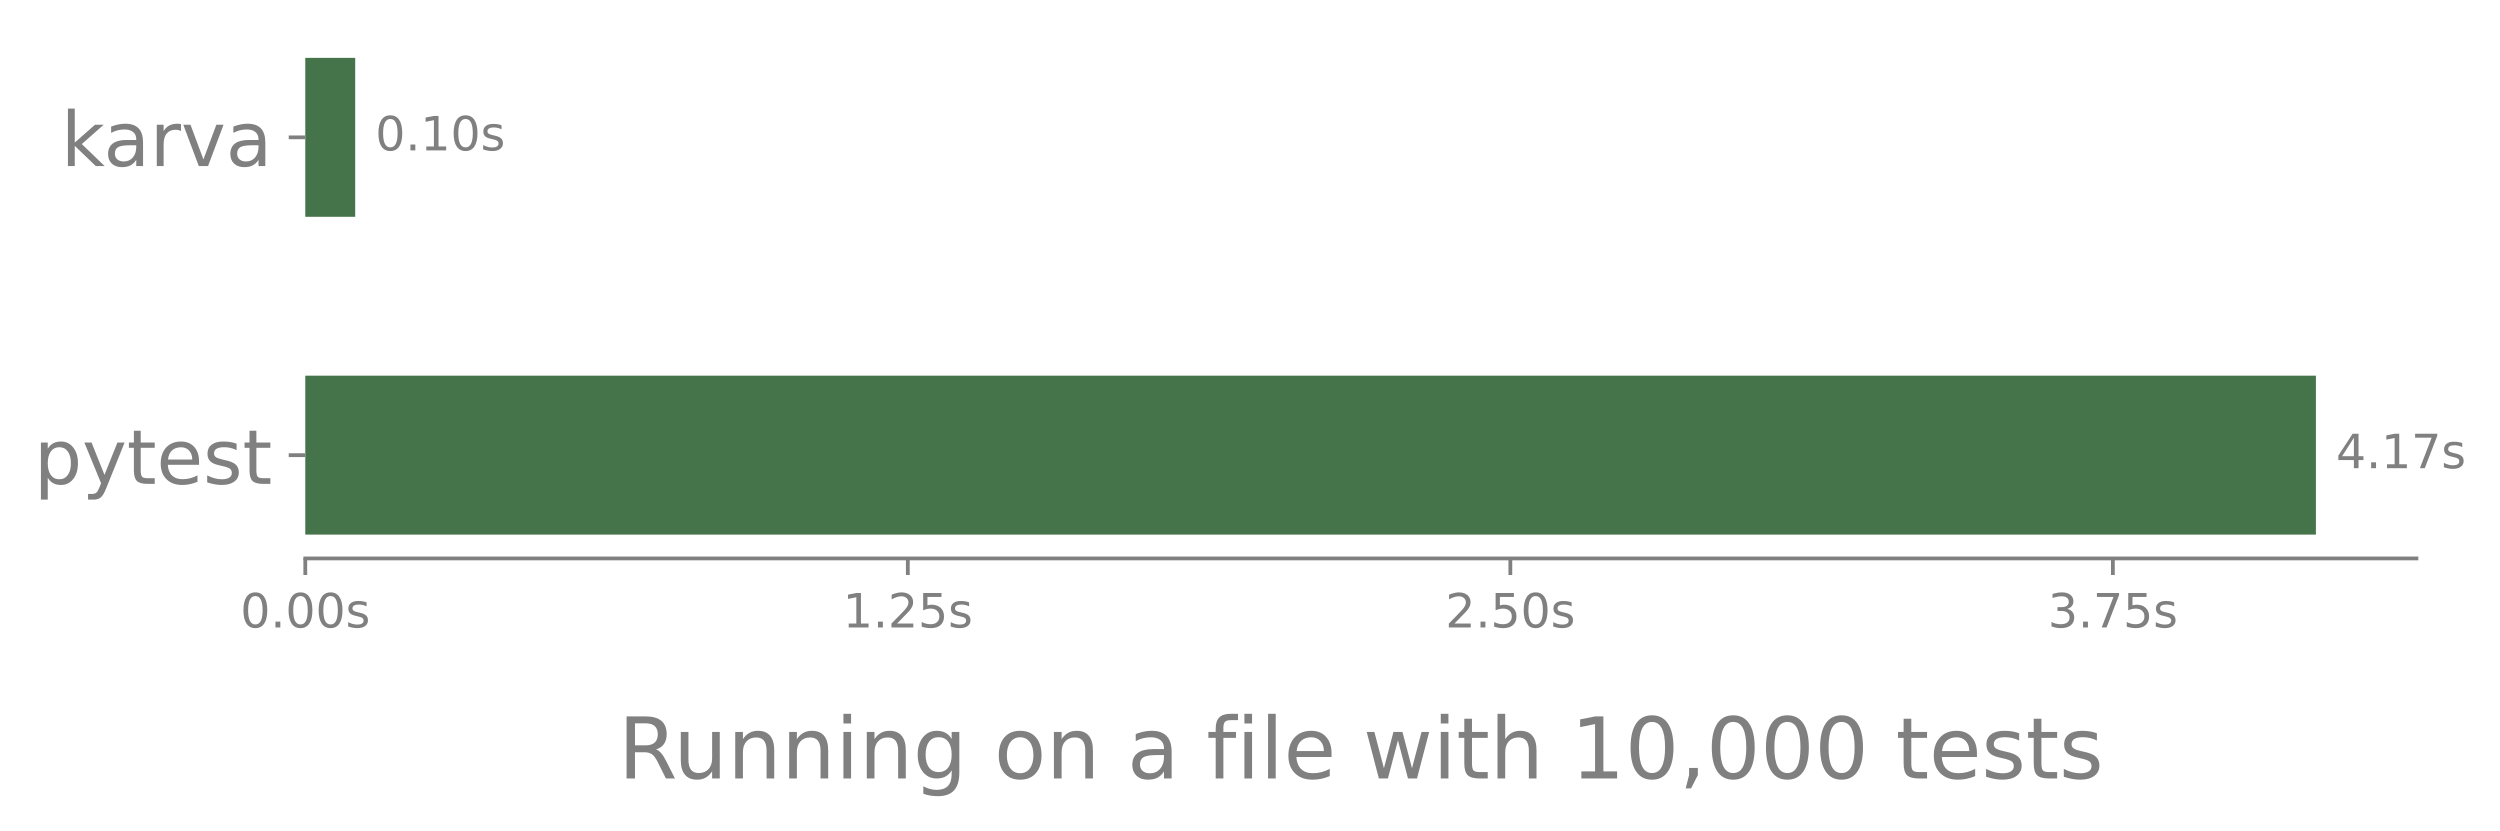
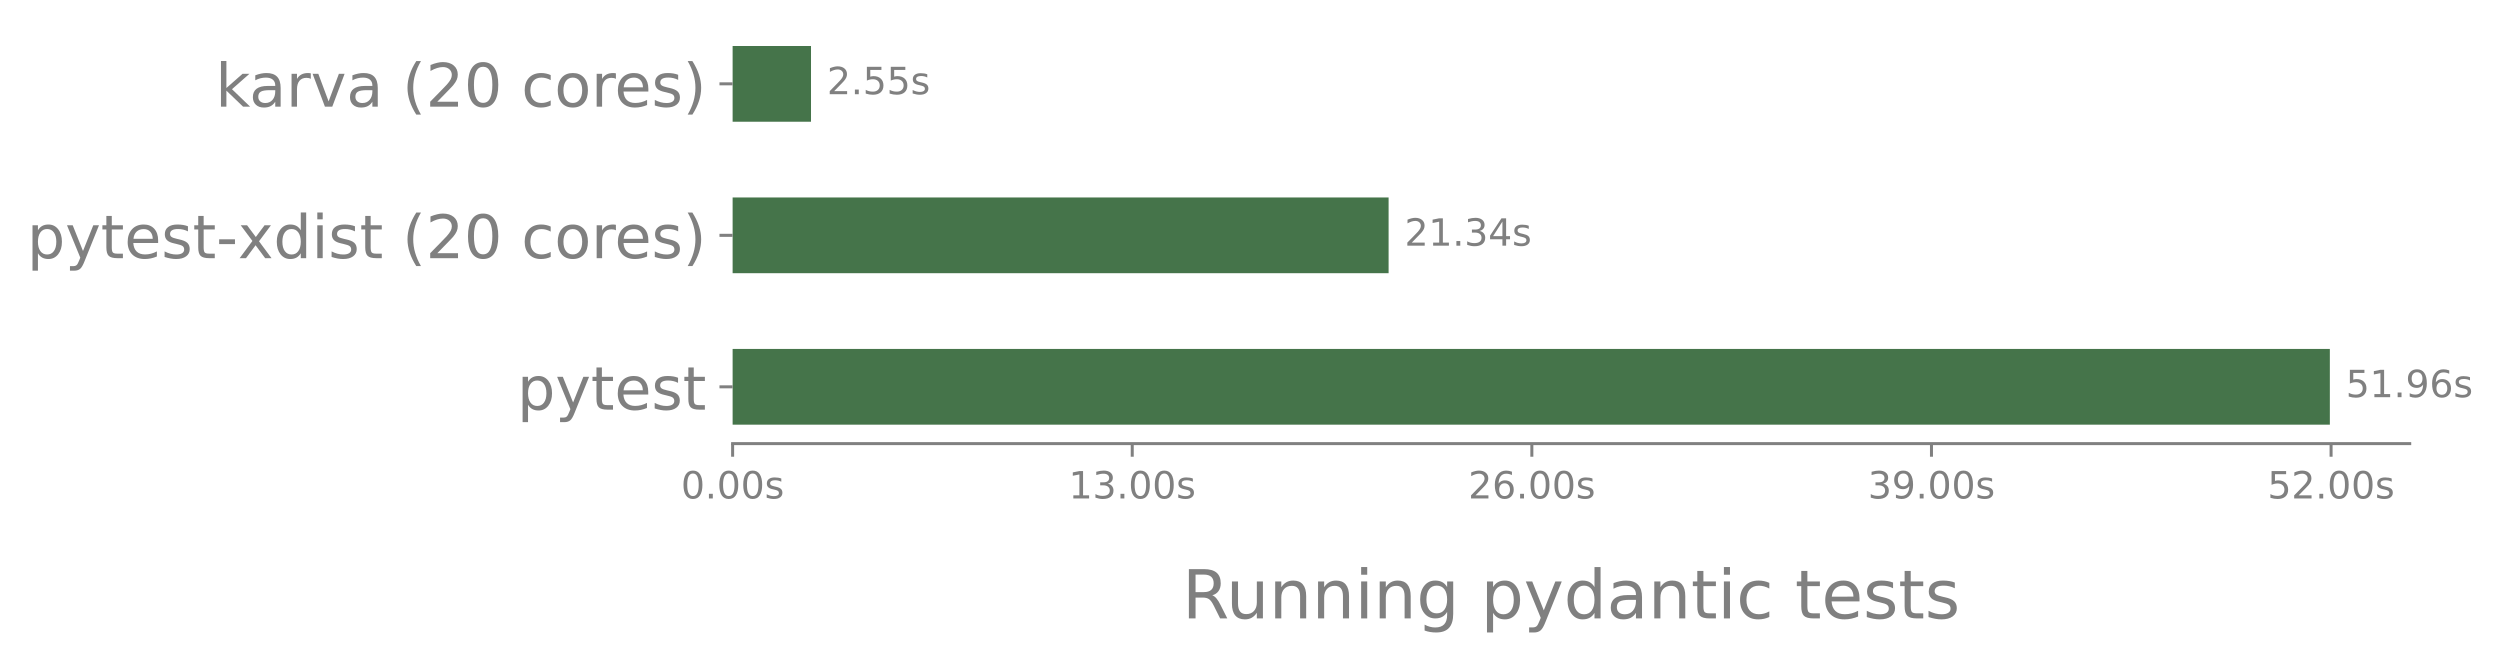
- <svg xmlns="http://www.w3.org/2000/svg" xmlns:xlink="http://www.w3.org/1999/xlink" width="528.622pt" height="175.551pt" viewBox="0 0 528.622 175.551" version="1.1">
+ <svg xmlns="http://www.w3.org/2000/svg" xmlns:xlink="http://www.w3.org/1999/xlink" width="665.437pt" height="175.551pt" viewBox="0 0 665.437 175.551" version="1.1">
  <defs>
    <style type="text/css">*{stroke-linejoin: round; stroke-linecap: butt}</style>
  </defs>
  <g id="figure_1">
    <g id="patch_1">
-       <path d="M 0 175.551  L 528.622 175.551  L 528.622 0  L 0 0  L 0 175.551  z " style="fill: none" />
+       <path d="M 0 175.551  L 665.437 175.551  L 665.437 0  L 0 0  L 0 175.551  z " style="fill: none" />
    </g>
    <g id="axes_1">
      <g id="patch_2">
-         <path d="M 64.552 118.08  L 510.952 118.08  L 510.952 7.2  L 64.552 7.2  L 64.552 118.08  z " style="fill: none" />
+         <path d="M 195.005 118.08  L 641.405 118.08  L 641.405 7.2  L 195.005 7.2  L 195.005 118.08  z " style="fill: none" />
      </g>
      <g id="patch_3">
-         <path d="M 64.552 113.04  L 489.695 113.04  L 489.695 79.44  L 64.552 79.44  z " clip-path="url(#pdd108790e9)" style="fill: #45744a" />
+         <path d="M 195.005 113.04  L 620.148 113.04  L 620.148 92.88  L 195.005 92.88  z " clip-path="url(#pfb73ade6a6)" style="fill: #45744a" />
      </g>
      <g id="patch_4">
-         <path d="M 64.552 45.84  L 75.106 45.84  L 75.106 12.24  L 64.552 12.24  z " clip-path="url(#pdd108790e9)" style="fill: #45744a" />
+         <path d="M 195.005 72.72  L 369.611 72.72  L 369.611 52.56  L 195.005 52.56  z " clip-path="url(#pfb73ade6a6)" style="fill: #45744a" />
+       </g>
+       <g id="patch_5">
+         <path d="M 195.005 32.4  L 215.869 32.4  L 215.869 12.24  L 195.005 12.24  z " clip-path="url(#pfb73ade6a6)" style="fill: #45744a" />
      </g>
      <g id="matplotlib.axis_1">
        <g id="xtick_1">
          <g id="line2d_1">
            <defs>
-               <path id="m097993fe47" d="M 0 0  L 0 3.5  " style="stroke: #808080; stroke-width: 0.8" />
+               <path id="md4c3dacaef" d="M 0 0  L 0 3.5  " style="stroke: #808080; stroke-width: 0.8" />
            </defs>
            <g>
-               <use xlink:href="#m097993fe47" x="64.552" y="118.08" style="fill: #808080; stroke: #808080; stroke-width: 0.8" />
+               <use xlink:href="#md4c3dacaef" x="195.005" y="118.08" style="fill: #808080; stroke: #808080; stroke-width: 0.8" />
            </g>
          </g>
          <g id="text_1">
-             <g style="fill: #808080" transform="translate(50.815 132.6784) scale(0.1 -0.1)">
+             <g style="fill: #808080" transform="translate(181.2675 132.6784) scale(0.1 -0.1)">
              <defs>
                <path id="DejaVuSans-30" d="M 2034 4250  Q 1547 4250 1301 3770  Q 1056 3291 1056 2328  Q 1056 1369 1301 889  Q 1547 409 2034 409  Q 2525 409 2770 889  Q 3016 1369 3016 2328  Q 3016 3291 2770 3770  Q 2525 4250 2034 4250  z M 2034 4750  Q 2819 4750 3233 4129  Q 3647 3509 3647 2328  Q 3647 1150 3233 529  Q 2819 -91 2034 -91  Q 1250 -91 836 529  Q 422 1150 422 2328  Q 422 3509 836 4129  Q 1250 4750 2034 4750  z " transform="scale(0.015625)" />
                <path id="DejaVuSans-2e" d="M 684 794  L 1344 794  L 1344 0  L 684 0  L 684 794  z " transform="scale(0.015625)" />
                <path id="DejaVuSans-73" d="M 2834 3397  L 2834 2853  Q 2591 2978 2328 3040  Q 2066 3103 1784 3103  Q 1356 3103 1142 2972  Q 928 2841 928 2578  Q 928 2378 1081 2264  Q 1234 2150 1697 2047  L 1894 2003  Q 2506 1872 2764 1633  Q 3022 1394 3022 966  Q 3022 478 2636 193  Q 2250 -91 1575 -91  Q 1294 -91 989 -36  Q 684 19 347 128  L 347 722  Q 666 556 975 473  Q 1284 391 1588 391  Q 1994 391 2212 530  Q 2431 669 2431 922  Q 2431 1156 2273 1281  Q 2116 1406 1581 1522  L 1381 1569  Q 847 1681 609 1914  Q 372 2147 372 2553  Q 372 3047 722 3315  Q 1072 3584 1716 3584  Q 2034 3584 2315 3537  Q 2597 3491 2834 3397  z " transform="scale(0.015625)" />
              </defs>
              <use xlink:href="#DejaVuSans-30" />
              <use xlink:href="#DejaVuSans-2e" transform="translate(63.62305 0)" />
              <use xlink:href="#DejaVuSans-30" transform="translate(95.41016 0)" />
              <use xlink:href="#DejaVuSans-30" transform="translate(159.0332 0)" />
              <use xlink:href="#DejaVuSans-73" transform="translate(222.6562 0)" />
            </g>
          </g>
        </g>
        <g id="xtick_2">
          <g id="line2d_2">
            <g>
-               <use xlink:href="#m097993fe47" x="191.957" y="118.08" style="fill: #808080; stroke: #808080; stroke-width: 0.8" />
+               <use xlink:href="#md4c3dacaef" x="301.373" y="118.08" style="fill: #808080; stroke: #808080; stroke-width: 0.8" />
            </g>
          </g>
          <g id="text_2">
-             <g style="fill: #808080" transform="translate(178.2193 132.6784) scale(0.1 -0.1)">
+             <g style="fill: #808080" transform="translate(284.4538 132.6784) scale(0.1 -0.1)">
              <defs>
                <path id="DejaVuSans-31" d="M 794 531  L 1825 531  L 1825 4091  L 703 3866  L 703 4441  L 1819 4666  L 2450 4666  L 2450 531  L 3481 531  L 3481 0  L 794 0  L 794 531  z " transform="scale(0.015625)" />
-                 <path id="DejaVuSans-32" d="M 1228 531  L 3431 531  L 3431 0  L 469 0  L 469 531  Q 828 903 1448 1529  Q 2069 2156 2228 2338  Q 2531 2678 2651 2914  Q 2772 3150 2772 3378  Q 2772 3750 2511 3984  Q 2250 4219 1831 4219  Q 1534 4219 1204 4116  Q 875 4013 500 3803  L 500 4441  Q 881 4594 1212 4672  Q 1544 4750 1819 4750  Q 2544 4750 2975 4387  Q 3406 4025 3406 3419  Q 3406 3131 3298 2873  Q 3191 2616 2906 2266  Q 2828 2175 2409 1742  Q 1991 1309 1228 531  z " transform="scale(0.015625)" />
-                 <path id="DejaVuSans-35" d="M 691 4666  L 3169 4666  L 3169 4134  L 1269 4134  L 1269 2991  Q 1406 3038 1543 3061  Q 1681 3084 1819 3084  Q 2600 3084 3056 2656  Q 3513 2228 3513 1497  Q 3513 744 3044 326  Q 2575 -91 1722 -91  Q 1428 -91 1123 -41  Q 819 9 494 109  L 494 744  Q 775 591 1075 516  Q 1375 441 1709 441  Q 2250 441 2565 725  Q 2881 1009 2881 1497  Q 2881 1984 2565 2268  Q 2250 2553 1709 2553  Q 1456 2553 1204 2497  Q 953 2441 691 2322  L 691 4666  z " transform="scale(0.015625)" />
+                 <path id="DejaVuSans-33" d="M 2597 2516  Q 3050 2419 3304 2112  Q 3559 1806 3559 1356  Q 3559 666 3084 287  Q 2609 -91 1734 -91  Q 1441 -91 1130 -33  Q 819 25 488 141  L 488 750  Q 750 597 1062 519  Q 1375 441 1716 441  Q 2309 441 2620 675  Q 2931 909 2931 1356  Q 2931 1769 2642 2001  Q 2353 2234 1838 2234  L 1294 2234  L 1294 2753  L 1863 2753  Q 2328 2753 2575 2939  Q 2822 3125 2822 3475  Q 2822 3834 2567 4026  Q 2313 4219 1838 4219  Q 1578 4219 1281 4162  Q 984 4106 628 3988  L 628 4550  Q 988 4650 1302 4700  Q 1616 4750 1894 4750  Q 2613 4750 3031 4423  Q 3450 4097 3450 3541  Q 3450 3153 3228 2886  Q 3006 2619 2597 2516  z " transform="scale(0.015625)" />
              </defs>
              <use xlink:href="#DejaVuSans-31" />
-               <use xlink:href="#DejaVuSans-2e" transform="translate(63.62305 0)" />
-               <use xlink:href="#DejaVuSans-32" transform="translate(95.41016 0)" />
-               <use xlink:href="#DejaVuSans-35" transform="translate(159.0332 0)" />
-               <use xlink:href="#DejaVuSans-73" transform="translate(222.6562 0)" />
+               <use xlink:href="#DejaVuSans-33" transform="translate(63.62305 0)" />
+               <use xlink:href="#DejaVuSans-2e" transform="translate(127.2461 0)" />
+               <use xlink:href="#DejaVuSans-30" transform="translate(159.0332 0)" />
+               <use xlink:href="#DejaVuSans-30" transform="translate(222.6562 0)" />
+               <use xlink:href="#DejaVuSans-73" transform="translate(286.2793 0)" />
            </g>
          </g>
        </g>
        <g id="xtick_3">
          <g id="line2d_3">
            <g>
-               <use xlink:href="#m097993fe47" x="319.361" y="118.08" style="fill: #808080; stroke: #808080; stroke-width: 0.8" />
+               <use xlink:href="#md4c3dacaef" x="407.74" y="118.08" style="fill: #808080; stroke: #808080; stroke-width: 0.8" />
            </g>
          </g>
          <g id="text_3">
-             <g style="fill: #808080" transform="translate(305.6236 132.6784) scale(0.1 -0.1)">
+             <g style="fill: #808080" transform="translate(390.8213 132.6784) scale(0.1 -0.1)">
+               <defs>
+                 <path id="DejaVuSans-32" d="M 1228 531  L 3431 531  L 3431 0  L 469 0  L 469 531  Q 828 903 1448 1529  Q 2069 2156 2228 2338  Q 2531 2678 2651 2914  Q 2772 3150 2772 3378  Q 2772 3750 2511 3984  Q 2250 4219 1831 4219  Q 1534 4219 1204 4116  Q 875 4013 500 3803  L 500 4441  Q 881 4594 1212 4672  Q 1544 4750 1819 4750  Q 2544 4750 2975 4387  Q 3406 4025 3406 3419  Q 3406 3131 3298 2873  Q 3191 2616 2906 2266  Q 2828 2175 2409 1742  Q 1991 1309 1228 531  z " transform="scale(0.015625)" />
+                 <path id="DejaVuSans-36" d="M 2113 2584  Q 1688 2584 1439 2293  Q 1191 2003 1191 1497  Q 1191 994 1439 701  Q 1688 409 2113 409  Q 2538 409 2786 701  Q 3034 994 3034 1497  Q 3034 2003 2786 2293  Q 2538 2584 2113 2584  z M 3366 4563  L 3366 3988  Q 3128 4100 2886 4159  Q 2644 4219 2406 4219  Q 1781 4219 1451 3797  Q 1122 3375 1075 2522  Q 1259 2794 1537 2939  Q 1816 3084 2150 3084  Q 2853 3084 3261 2657  Q 3669 2231 3669 1497  Q 3669 778 3244 343  Q 2819 -91 2113 -91  Q 1303 -91 875 529  Q 447 1150 447 2328  Q 447 3434 972 4092  Q 1497 4750 2381 4750  Q 2619 4750 2861 4703  Q 3103 4656 3366 4563  z " transform="scale(0.015625)" />
+               </defs>
              <use xlink:href="#DejaVuSans-32" />
-               <use xlink:href="#DejaVuSans-2e" transform="translate(63.62305 0)" />
-               <use xlink:href="#DejaVuSans-35" transform="translate(95.41016 0)" />
-               <use xlink:href="#DejaVuSans-30" transform="translate(159.0332 0)" />
-               <use xlink:href="#DejaVuSans-73" transform="translate(222.6562 0)" />
+               <use xlink:href="#DejaVuSans-36" transform="translate(63.62305 0)" />
+               <use xlink:href="#DejaVuSans-2e" transform="translate(127.2461 0)" />
+               <use xlink:href="#DejaVuSans-30" transform="translate(159.0332 0)" />
+               <use xlink:href="#DejaVuSans-30" transform="translate(222.6562 0)" />
+               <use xlink:href="#DejaVuSans-73" transform="translate(286.2793 0)" />
            </g>
          </g>
        </g>
        <g id="xtick_4">
          <g id="line2d_4">
            <g>
-               <use xlink:href="#m097993fe47" x="446.765" y="118.08" style="fill: #808080; stroke: #808080; stroke-width: 0.8" />
+               <use xlink:href="#md4c3dacaef" x="514.108" y="118.08" style="fill: #808080; stroke: #808080; stroke-width: 0.8" />
            </g>
          </g>
          <g id="text_4">
-             <g style="fill: #808080" transform="translate(433.028 132.6784) scale(0.1 -0.1)">
-               <defs>
-                 <path id="DejaVuSans-33" d="M 2597 2516  Q 3050 2419 3304 2112  Q 3559 1806 3559 1356  Q 3559 666 3084 287  Q 2609 -91 1734 -91  Q 1441 -91 1130 -33  Q 819 25 488 141  L 488 750  Q 750 597 1062 519  Q 1375 441 1716 441  Q 2309 441 2620 675  Q 2931 909 2931 1356  Q 2931 1769 2642 2001  Q 2353 2234 1838 2234  L 1294 2234  L 1294 2753  L 1863 2753  Q 2328 2753 2575 2939  Q 2822 3125 2822 3475  Q 2822 3834 2567 4026  Q 2313 4219 1838 4219  Q 1578 4219 1281 4162  Q 984 4106 628 3988  L 628 4550  Q 988 4650 1302 4700  Q 1616 4750 1894 4750  Q 2613 4750 3031 4423  Q 3450 4097 3450 3541  Q 3450 3153 3228 2886  Q 3006 2619 2597 2516  z " transform="scale(0.015625)" />
-                 <path id="DejaVuSans-37" d="M 525 4666  L 3525 4666  L 3525 4397  L 1831 0  L 1172 0  L 2766 4134  L 525 4134  L 525 4666  z " transform="scale(0.015625)" />
+             <g style="fill: #808080" transform="translate(497.1889 132.6784) scale(0.1 -0.1)">
+               <defs>
+                 <path id="DejaVuSans-39" d="M 703 97  L 703 672  Q 941 559 1184 500  Q 1428 441 1663 441  Q 2288 441 2617 861  Q 2947 1281 2994 2138  Q 2813 1869 2534 1725  Q 2256 1581 1919 1581  Q 1219 1581 811 2004  Q 403 2428 403 3163  Q 403 3881 828 4315  Q 1253 4750 1959 4750  Q 2769 4750 3195 4129  Q 3622 3509 3622 2328  Q 3622 1225 3098 567  Q 2575 -91 1691 -91  Q 1453 -91 1209 -44  Q 966 3 703 97  z M 1959 2075  Q 2384 2075 2632 2365  Q 2881 2656 2881 3163  Q 2881 3666 2632 3958  Q 2384 4250 1959 4250  Q 1534 4250 1286 3958  Q 1038 3666 1038 3163  Q 1038 2656 1286 2365  Q 1534 2075 1959 2075  z " transform="scale(0.015625)" />
              </defs>
              <use xlink:href="#DejaVuSans-33" />
-               <use xlink:href="#DejaVuSans-2e" transform="translate(63.62305 0)" />
-               <use xlink:href="#DejaVuSans-37" transform="translate(95.41016 0)" />
-               <use xlink:href="#DejaVuSans-35" transform="translate(159.0332 0)" />
-               <use xlink:href="#DejaVuSans-73" transform="translate(222.6562 0)" />
+               <use xlink:href="#DejaVuSans-39" transform="translate(63.62305 0)" />
+               <use xlink:href="#DejaVuSans-2e" transform="translate(127.2461 0)" />
+               <use xlink:href="#DejaVuSans-30" transform="translate(159.0332 0)" />
+               <use xlink:href="#DejaVuSans-30" transform="translate(222.6562 0)" />
+               <use xlink:href="#DejaVuSans-73" transform="translate(286.2793 0)" />
+             </g>
+           </g>
+         </g>
+         <g id="xtick_5">
+           <g id="line2d_5">
+             <g>
+               <use xlink:href="#md4c3dacaef" x="620.475" y="118.08" style="fill: #808080; stroke: #808080; stroke-width: 0.8" />
+             </g>
+           </g>
+           <g id="text_5">
+             <g style="fill: #808080" transform="translate(603.5564 132.6784) scale(0.1 -0.1)">
+               <defs>
+                 <path id="DejaVuSans-35" d="M 691 4666  L 3169 4666  L 3169 4134  L 1269 4134  L 1269 2991  Q 1406 3038 1543 3061  Q 1681 3084 1819 3084  Q 2600 3084 3056 2656  Q 3513 2228 3513 1497  Q 3513 744 3044 326  Q 2575 -91 1722 -91  Q 1428 -91 1123 -41  Q 819 9 494 109  L 494 744  Q 775 591 1075 516  Q 1375 441 1709 441  Q 2250 441 2565 725  Q 2881 1009 2881 1497  Q 2881 1984 2565 2268  Q 2250 2553 1709 2553  Q 1456 2553 1204 2497  Q 953 2441 691 2322  L 691 4666  z " transform="scale(0.015625)" />
+               </defs>
+               <use xlink:href="#DejaVuSans-35" />
+               <use xlink:href="#DejaVuSans-32" transform="translate(63.62305 0)" />
+               <use xlink:href="#DejaVuSans-2e" transform="translate(127.2461 0)" />
+               <use xlink:href="#DejaVuSans-30" transform="translate(159.0332 0)" />
+               <use xlink:href="#DejaVuSans-30" transform="translate(222.6562 0)" />
+               <use xlink:href="#DejaVuSans-73" transform="translate(286.2793 0)" />
            </g>
          </g>
        </g>
      </g>
      <g id="matplotlib.axis_2">
        <g id="ytick_1">
-           <g id="line2d_5">
+           <g id="line2d_6">
            <defs>
-               <path id="md468fc2a10" d="M 0 0  L -3.5 0  " style="stroke: #808080; stroke-width: 0.8" />
+               <path id="m5f9d4960f5" d="M 0 0  L -3.5 0  " style="stroke: #808080; stroke-width: 0.8" />
            </defs>
            <g>
-               <use xlink:href="#md468fc2a10" x="64.552" y="96.24" style="fill: #808080; stroke: #808080; stroke-width: 0.8" />
-             </g>
-           </g>
-           <g id="text_5">
-             <g style="fill: #808080" transform="translate(7.2 102.3187) scale(0.16 -0.16)">
+               <use xlink:href="#m5f9d4960f5" x="195.005" y="102.96" style="fill: #808080; stroke: #808080; stroke-width: 0.8" />
+             </g>
+           </g>
+           <g id="text_6">
+             <g style="fill: #808080" transform="translate(137.6525 109.0387) scale(0.16 -0.16)">
              <defs>
                <path id="DejaVuSans-70" d="M 1159 525  L 1159 -1331  L 581 -1331  L 581 3500  L 1159 3500  L 1159 2969  Q 1341 3281 1617 3432  Q 1894 3584 2278 3584  Q 2916 3584 3314 3078  Q 3713 2572 3713 1747  Q 3713 922 3314 415  Q 2916 -91 2278 -91  Q 1894 -91 1617 61  Q 1341 213 1159 525  z M 3116 1747  Q 3116 2381 2855 2742  Q 2594 3103 2138 3103  Q 1681 3103 1420 2742  Q 1159 2381 1159 1747  Q 1159 1113 1420 752  Q 1681 391 2138 391  Q 2594 391 2855 752  Q 3116 1113 3116 1747  z " transform="scale(0.015625)" />
                <path id="DejaVuSans-79" d="M 2059 -325  Q 1816 -950 1584 -1140  Q 1353 -1331 966 -1331  L 506 -1331  L 506 -850  L 844 -850  Q 1081 -850 1212 -737  Q 1344 -625 1503 -206  L 1606 56  L 191 3500  L 800 3500  L 1894 763  L 2988 3500  L 3597 3500  L 2059 -325  z " transform="scale(0.015625)" />
                <path id="DejaVuSans-74" d="M 1172 4494  L 1172 3500  L 2356 3500  L 2356 3053  L 1172 3053  L 1172 1153  Q 1172 725 1289 603  Q 1406 481 1766 481  L 2356 481  L 2356 0  L 1766 0  Q 1100 0 847 248  Q 594 497 594 1153  L 594 3053  L 172 3053  L 172 3500  L 594 3500  L 594 4494  L 1172 4494  z " transform="scale(0.015625)" />
                <path id="DejaVuSans-65" d="M 3597 1894  L 3597 1613  L 953 1613  Q 991 1019 1311 708  Q 1631 397 2203 397  Q 2534 397 2845 478  Q 3156 559 3463 722  L 3463 178  Q 3153 47 2828 -22  Q 2503 -91 2169 -91  Q 1331 -91 842 396  Q 353 884 353 1716  Q 353 2575 817 3079  Q 1281 3584 2069 3584  Q 2775 3584 3186 3129  Q 3597 2675 3597 1894  z M 3022 2063  Q 3016 2534 2758 2815  Q 2500 3097 2075 3097  Q 1594 3097 1305 2825  Q 1016 2553 972 2059  L 3022 2063  z " transform="scale(0.015625)" />
              </defs>
              <use xlink:href="#DejaVuSans-70" />
              <use xlink:href="#DejaVuSans-79" transform="translate(63.47656 0)" />
              <use xlink:href="#DejaVuSans-74" transform="translate(122.6562 0)" />
              <use xlink:href="#DejaVuSans-65" transform="translate(161.8652 0)" />
              <use xlink:href="#DejaVuSans-73" transform="translate(223.3887 0)" />
              <use xlink:href="#DejaVuSans-74" transform="translate(275.4883 0)" />
            </g>
          </g>
        </g>
        <g id="ytick_2">
-           <g id="line2d_6">
-             <g>
-               <use xlink:href="#md468fc2a10" x="64.552" y="29.04" style="fill: #808080; stroke: #808080; stroke-width: 0.8" />
-             </g>
-           </g>
-           <g id="text_6">
-             <g style="fill: #808080" transform="translate(12.91 35.11875) scale(0.16 -0.16)">
+           <g id="line2d_7">
+             <g>
+               <use xlink:href="#m5f9d4960f5" x="195.005" y="62.64" style="fill: #808080; stroke: #808080; stroke-width: 0.8" />
+             </g>
+           </g>
+           <g id="text_7">
+             <g style="fill: #808080" transform="translate(7.2 68.71875) scale(0.16 -0.16)">
+               <defs>
+                 <path id="DejaVuSans-2d" d="M 313 2009  L 1997 2009  L 1997 1497  L 313 1497  L 313 2009  z " transform="scale(0.015625)" />
+                 <path id="DejaVuSans-78" d="M 3513 3500  L 2247 1797  L 3578 0  L 2900 0  L 1881 1375  L 863 0  L 184 0  L 1544 1831  L 300 3500  L 978 3500  L 1906 2253  L 2834 3500  L 3513 3500  z " transform="scale(0.015625)" />
+                 <path id="DejaVuSans-64" d="M 2906 2969  L 2906 4863  L 3481 4863  L 3481 0  L 2906 0  L 2906 525  Q 2725 213 2448 61  Q 2172 -91 1784 -91  Q 1150 -91 751 415  Q 353 922 353 1747  Q 353 2572 751 3078  Q 1150 3584 1784 3584  Q 2172 3584 2448 3432  Q 2725 3281 2906 2969  z M 947 1747  Q 947 1113 1208 752  Q 1469 391 1925 391  Q 2381 391 2643 752  Q 2906 1113 2906 1747  Q 2906 2381 2643 2742  Q 2381 3103 1925 3103  Q 1469 3103 1208 2742  Q 947 2381 947 1747  z " transform="scale(0.015625)" />
+                 <path id="DejaVuSans-69" d="M 603 3500  L 1178 3500  L 1178 0  L 603 0  L 603 3500  z M 603 4863  L 1178 4863  L 1178 4134  L 603 4134  L 603 4863  z " transform="scale(0.015625)" />
+                 <path id="DejaVuSans-20" transform="scale(0.015625)" />
+                 <path id="DejaVuSans-28" d="M 1984 4856  Q 1566 4138 1362 3434  Q 1159 2731 1159 2009  Q 1159 1288 1364 580  Q 1569 -128 1984 -844  L 1484 -844  Q 1016 -109 783 600  Q 550 1309 550 2009  Q 550 2706 781 3412  Q 1013 4119 1484 4856  L 1984 4856  z " transform="scale(0.015625)" />
+                 <path id="DejaVuSans-63" d="M 3122 3366  L 3122 2828  Q 2878 2963 2633 3030  Q 2388 3097 2138 3097  Q 1578 3097 1268 2742  Q 959 2388 959 1747  Q 959 1106 1268 751  Q 1578 397 2138 397  Q 2388 397 2633 464  Q 2878 531 3122 666  L 3122 134  Q 2881 22 2623 -34  Q 2366 -91 2075 -91  Q 1284 -91 818 406  Q 353 903 353 1747  Q 353 2603 823 3093  Q 1294 3584 2113 3584  Q 2378 3584 2631 3529  Q 2884 3475 3122 3366  z " transform="scale(0.015625)" />
+                 <path id="DejaVuSans-6f" d="M 1959 3097  Q 1497 3097 1228 2736  Q 959 2375 959 1747  Q 959 1119 1226 758  Q 1494 397 1959 397  Q 2419 397 2687 759  Q 2956 1122 2956 1747  Q 2956 2369 2687 2733  Q 2419 3097 1959 3097  z M 1959 3584  Q 2709 3584 3137 3096  Q 3566 2609 3566 1747  Q 3566 888 3137 398  Q 2709 -91 1959 -91  Q 1206 -91 779 398  Q 353 888 353 1747  Q 353 2609 779 3096  Q 1206 3584 1959 3584  z " transform="scale(0.015625)" />
+                 <path id="DejaVuSans-72" d="M 2631 2963  Q 2534 3019 2420 3045  Q 2306 3072 2169 3072  Q 1681 3072 1420 2755  Q 1159 2438 1159 1844  L 1159 0  L 581 0  L 581 3500  L 1159 3500  L 1159 2956  Q 1341 3275 1631 3429  Q 1922 3584 2338 3584  Q 2397 3584 2469 3576  Q 2541 3569 2628 3553  L 2631 2963  z " transform="scale(0.015625)" />
+                 <path id="DejaVuSans-29" d="M 513 4856  L 1013 4856  Q 1481 4119 1714 3412  Q 1947 2706 1947 2009  Q 1947 1309 1714 600  Q 1481 -109 1013 -844  L 513 -844  Q 928 -128 1133 580  Q 1338 1288 1338 2009  Q 1338 2731 1133 3434  Q 928 4138 513 4856  z " transform="scale(0.015625)" />
+               </defs>
+               <use xlink:href="#DejaVuSans-70" />
+               <use xlink:href="#DejaVuSans-79" transform="translate(63.47656 0)" />
+               <use xlink:href="#DejaVuSans-74" transform="translate(122.6562 0)" />
+               <use xlink:href="#DejaVuSans-65" transform="translate(161.8652 0)" />
+               <use xlink:href="#DejaVuSans-73" transform="translate(223.3887 0)" />
+               <use xlink:href="#DejaVuSans-74" transform="translate(275.4883 0)" />
+               <use xlink:href="#DejaVuSans-2d" transform="translate(314.6973 0)" />
+               <use xlink:href="#DejaVuSans-78" transform="translate(350.7812 0)" />
+               <use xlink:href="#DejaVuSans-64" transform="translate(409.9609 0)" />
+               <use xlink:href="#DejaVuSans-69" transform="translate(473.4375 0)" />
+               <use xlink:href="#DejaVuSans-73" transform="translate(501.2207 0)" />
+               <use xlink:href="#DejaVuSans-74" transform="translate(553.3203 0)" />
+               <use xlink:href="#DejaVuSans-20" transform="translate(592.5293 0)" />
+               <use xlink:href="#DejaVuSans-28" transform="translate(624.3164 0)" />
+               <use xlink:href="#DejaVuSans-32" transform="translate(663.3301 0)" />
+               <use xlink:href="#DejaVuSans-30" transform="translate(726.9531 0)" />
+               <use xlink:href="#DejaVuSans-20" transform="translate(790.5762 0)" />
+               <use xlink:href="#DejaVuSans-63" transform="translate(822.3633 0)" />
+               <use xlink:href="#DejaVuSans-6f" transform="translate(877.3438 0)" />
+               <use xlink:href="#DejaVuSans-72" transform="translate(938.5254 0)" />
+               <use xlink:href="#DejaVuSans-65" transform="translate(977.3887 0)" />
+               <use xlink:href="#DejaVuSans-73" transform="translate(1038.912 0)" />
+               <use xlink:href="#DejaVuSans-29" transform="translate(1091.012 0)" />
+             </g>
+           </g>
+         </g>
+         <g id="ytick_3">
+           <g id="line2d_8">
+             <g>
+               <use xlink:href="#m5f9d4960f5" x="195.005" y="22.32" style="fill: #808080; stroke: #808080; stroke-width: 0.8" />
+             </g>
+           </g>
+           <g id="text_8">
+             <g style="fill: #808080" transform="translate(57.3625 28.39875) scale(0.16 -0.16)">
              <defs>
                <path id="DejaVuSans-6b" d="M 581 4863  L 1159 4863  L 1159 1991  L 2875 3500  L 3609 3500  L 1753 1863  L 3688 0  L 2938 0  L 1159 1709  L 1159 0  L 581 0  L 581 4863  z " transform="scale(0.015625)" />
                <path id="DejaVuSans-61" d="M 2194 1759  Q 1497 1759 1228 1600  Q 959 1441 959 1056  Q 959 750 1161 570  Q 1363 391 1709 391  Q 2188 391 2477 730  Q 2766 1069 2766 1631  L 2766 1759  L 2194 1759  z M 3341 1997  L 3341 0  L 2766 0  L 2766 531  Q 2569 213 2275 61  Q 1981 -91 1556 -91  Q 1019 -91 701 211  Q 384 513 384 1019  Q 384 1609 779 1909  Q 1175 2209 1959 2209  L 2766 2209  L 2766 2266  Q 2766 2663 2505 2880  Q 2244 3097 1772 3097  Q 1472 3097 1187 3025  Q 903 2953 641 2809  L 641 3341  Q 956 3463 1253 3523  Q 1550 3584 1831 3584  Q 2591 3584 2966 3190  Q 3341 2797 3341 1997  z " transform="scale(0.015625)" />
-                 <path id="DejaVuSans-72" d="M 2631 2963  Q 2534 3019 2420 3045  Q 2306 3072 2169 3072  Q 1681 3072 1420 2755  Q 1159 2438 1159 1844  L 1159 0  L 581 0  L 581 3500  L 1159 3500  L 1159 2956  Q 1341 3275 1631 3429  Q 1922 3584 2338 3584  Q 2397 3584 2469 3576  Q 2541 3569 2628 3553  L 2631 2963  z " transform="scale(0.015625)" />
                <path id="DejaVuSans-76" d="M 191 3500  L 800 3500  L 1894 563  L 2988 3500  L 3597 3500  L 2284 0  L 1503 0  L 191 3500  z " transform="scale(0.015625)" />
              </defs>
              <use xlink:href="#DejaVuSans-6b" />
              <use xlink:href="#DejaVuSans-61" transform="translate(56.16016 0)" />
              <use xlink:href="#DejaVuSans-72" transform="translate(117.4395 0)" />
              <use xlink:href="#DejaVuSans-76" transform="translate(158.5527 0)" />
              <use xlink:href="#DejaVuSans-61" transform="translate(217.7324 0)" />
-             </g>
-           </g>
-         </g>
-       </g>
-       <g id="patch_5">
-         <path d="M 64.552 118.08  L 510.952 118.08  " style="fill: none; stroke: #808080; stroke-width: 0.8; stroke-linejoin: miter; stroke-linecap: square" />
-       </g>
-       <g id="text_7">
-         <g style="fill: #808080" transform="translate(493.9468 98.99938) scale(0.1 -0.1)">
+               <use xlink:href="#DejaVuSans-20" transform="translate(279.0117 0)" />
+               <use xlink:href="#DejaVuSans-28" transform="translate(310.7988 0)" />
+               <use xlink:href="#DejaVuSans-32" transform="translate(349.8125 0)" />
+               <use xlink:href="#DejaVuSans-30" transform="translate(413.4355 0)" />
+               <use xlink:href="#DejaVuSans-20" transform="translate(477.0586 0)" />
+               <use xlink:href="#DejaVuSans-63" transform="translate(508.8457 0)" />
+               <use xlink:href="#DejaVuSans-6f" transform="translate(563.8262 0)" />
+               <use xlink:href="#DejaVuSans-72" transform="translate(625.0078 0)" />
+               <use xlink:href="#DejaVuSans-65" transform="translate(663.8711 0)" />
+               <use xlink:href="#DejaVuSans-73" transform="translate(725.3945 0)" />
+               <use xlink:href="#DejaVuSans-29" transform="translate(777.4941 0)" />
+             </g>
+           </g>
+         </g>
+       </g>
+       <g id="patch_6">
+         <path d="M 195.005 118.08  L 641.405 118.08  " style="fill: none; stroke: #808080; stroke-width: 0.8; stroke-linejoin: miter; stroke-linecap: square" />
+       </g>
+       <g id="text_9">
+         <g style="fill: #808080" transform="translate(624.3993 105.7194) scale(0.1 -0.1)">
+           <use xlink:href="#DejaVuSans-35" />
+           <use xlink:href="#DejaVuSans-31" transform="translate(63.62305 0)" />
+           <use xlink:href="#DejaVuSans-2e" transform="translate(127.2461 0)" />
+           <use xlink:href="#DejaVuSans-39" transform="translate(159.0332 0)" />
+           <use xlink:href="#DejaVuSans-36" transform="translate(222.6562 0)" />
+           <use xlink:href="#DejaVuSans-73" transform="translate(286.2793 0)" />
+         </g>
+       </g>
+       <g id="text_10">
+         <g style="fill: #808080" transform="translate(373.8628 65.39938) scale(0.1 -0.1)">
          <defs>
            <path id="DejaVuSans-34" d="M 2419 4116  L 825 1625  L 2419 1625  L 2419 4116  z M 2253 4666  L 3047 4666  L 3047 1625  L 3713 1625  L 3713 1100  L 3047 1100  L 3047 0  L 2419 0  L 2419 1100  L 313 1100  L 313 1709  L 2253 4666  z " transform="scale(0.015625)" />
          </defs>
-           <use xlink:href="#DejaVuSans-34" />
+           <use xlink:href="#DejaVuSans-32" />
+           <use xlink:href="#DejaVuSans-31" transform="translate(63.62305 0)" />
+           <use xlink:href="#DejaVuSans-2e" transform="translate(127.2461 0)" />
+           <use xlink:href="#DejaVuSans-33" transform="translate(159.0332 0)" />
+           <use xlink:href="#DejaVuSans-34" transform="translate(222.6562 0)" />
+           <use xlink:href="#DejaVuSans-73" transform="translate(286.2793 0)" />
+         </g>
+       </g>
+       <g id="text_11">
+         <g style="fill: #808080" transform="translate(220.1208 25.07937) scale(0.1 -0.1)">
+           <use xlink:href="#DejaVuSans-32" />
          <use xlink:href="#DejaVuSans-2e" transform="translate(63.62305 0)" />
-           <use xlink:href="#DejaVuSans-31" transform="translate(95.41016 0)" />
-           <use xlink:href="#DejaVuSans-37" transform="translate(159.0332 0)" />
+           <use xlink:href="#DejaVuSans-35" transform="translate(95.41016 0)" />
+           <use xlink:href="#DejaVuSans-35" transform="translate(159.0332 0)" />
          <use xlink:href="#DejaVuSans-73" transform="translate(222.6562 0)" />
        </g>
      </g>
-       <g id="text_8">
-         <g style="fill: #808080" transform="translate(79.35715 31.79938) scale(0.1 -0.1)">
-           <use xlink:href="#DejaVuSans-30" />
-           <use xlink:href="#DejaVuSans-2e" transform="translate(63.62305 0)" />
-           <use xlink:href="#DejaVuSans-31" transform="translate(95.41016 0)" />
-           <use xlink:href="#DejaVuSans-30" transform="translate(159.0332 0)" />
-           <use xlink:href="#DejaVuSans-73" transform="translate(222.6562 0)" />
-         </g>
-       </g>
-       <g id="text_9">
-         <g style="fill: #808080" transform="translate(130.725 164.608) scale(0.18 -0.18)">
+       <g id="text_12">
+         <g style="fill: #808080" transform="translate(314.6853 164.608) scale(0.18 -0.18)">
          <defs>
            <path id="DejaVuSans-52" d="M 2841 2188  Q 3044 2119 3236 1894  Q 3428 1669 3622 1275  L 4263 0  L 3584 0  L 2988 1197  Q 2756 1666 2539 1819  Q 2322 1972 1947 1972  L 1259 1972  L 1259 0  L 628 0  L 628 4666  L 2053 4666  Q 2853 4666 3247 4331  Q 3641 3997 3641 3322  Q 3641 2881 3436 2590  Q 3231 2300 2841 2188  z M 1259 4147  L 1259 2491  L 2053 2491  Q 2509 2491 2742 2702  Q 2975 2913 2975 3322  Q 2975 3731 2742 3939  Q 2509 4147 2053 4147  L 1259 4147  z " transform="scale(0.015625)" />
            <path id="DejaVuSans-75" d="M 544 1381  L 544 3500  L 1119 3500  L 1119 1403  Q 1119 906 1312 657  Q 1506 409 1894 409  Q 2359 409 2629 706  Q 2900 1003 2900 1516  L 2900 3500  L 3475 3500  L 3475 0  L 2900 0  L 2900 538  Q 2691 219 2414 64  Q 2138 -91 1772 -91  Q 1169 -91 856 284  Q 544 659 544 1381  z M 1991 3584  L 1991 3584  z " transform="scale(0.015625)" />
            <path id="DejaVuSans-6e" d="M 3513 2113  L 3513 0  L 2938 0  L 2938 2094  Q 2938 2591 2744 2837  Q 2550 3084 2163 3084  Q 1697 3084 1428 2787  Q 1159 2491 1159 1978  L 1159 0  L 581 0  L 581 3500  L 1159 3500  L 1159 2956  Q 1366 3272 1645 3428  Q 1925 3584 2291 3584  Q 2894 3584 3203 3211  Q 3513 2838 3513 2113  z " transform="scale(0.015625)" />
-             <path id="DejaVuSans-69" d="M 603 3500  L 1178 3500  L 1178 0  L 603 0  L 603 3500  z M 603 4863  L 1178 4863  L 1178 4134  L 603 4134  L 603 4863  z " transform="scale(0.015625)" />
            <path id="DejaVuSans-67" d="M 2906 1791  Q 2906 2416 2648 2759  Q 2391 3103 1925 3103  Q 1463 3103 1205 2759  Q 947 2416 947 1791  Q 947 1169 1205 825  Q 1463 481 1925 481  Q 2391 481 2648 825  Q 2906 1169 2906 1791  z M 3481 434  Q 3481 -459 3084 -895  Q 2688 -1331 1869 -1331  Q 1566 -1331 1297 -1286  Q 1028 -1241 775 -1147  L 775 -588  Q 1028 -725 1275 -790  Q 1522 -856 1778 -856  Q 2344 -856 2625 -561  Q 2906 -266 2906 331  L 2906 616  Q 2728 306 2450 153  Q 2172 0 1784 0  Q 1141 0 747 490  Q 353 981 353 1791  Q 353 2603 747 3093  Q 1141 3584 1784 3584  Q 2172 3584 2450 3431  Q 2728 3278 2906 2969  L 2906 3500  L 3481 3500  L 3481 434  z " transform="scale(0.015625)" />
-             <path id="DejaVuSans-20" transform="scale(0.015625)" />
-             <path id="DejaVuSans-6f" d="M 1959 3097  Q 1497 3097 1228 2736  Q 959 2375 959 1747  Q 959 1119 1226 758  Q 1494 397 1959 397  Q 2419 397 2687 759  Q 2956 1122 2956 1747  Q 2956 2369 2687 2733  Q 2419 3097 1959 3097  z M 1959 3584  Q 2709 3584 3137 3096  Q 3566 2609 3566 1747  Q 3566 888 3137 398  Q 2709 -91 1959 -91  Q 1206 -91 779 398  Q 353 888 353 1747  Q 353 2609 779 3096  Q 1206 3584 1959 3584  z " transform="scale(0.015625)" />
-             <path id="DejaVuSans-66" d="M 2375 4863  L 2375 4384  L 1825 4384  Q 1516 4384 1395 4259  Q 1275 4134 1275 3809  L 1275 3500  L 2222 3500  L 2222 3053  L 1275 3053  L 1275 0  L 697 0  L 697 3053  L 147 3053  L 147 3500  L 697 3500  L 697 3744  Q 697 4328 969 4595  Q 1241 4863 1831 4863  L 2375 4863  z " transform="scale(0.015625)" />
-             <path id="DejaVuSans-6c" d="M 603 4863  L 1178 4863  L 1178 0  L 603 0  L 603 4863  z " transform="scale(0.015625)" />
-             <path id="DejaVuSans-77" d="M 269 3500  L 844 3500  L 1563 769  L 2278 3500  L 2956 3500  L 3675 769  L 4391 3500  L 4966 3500  L 4050 0  L 3372 0  L 2619 2869  L 1863 0  L 1184 0  L 269 3500  z " transform="scale(0.015625)" />
-             <path id="DejaVuSans-68" d="M 3513 2113  L 3513 0  L 2938 0  L 2938 2094  Q 2938 2591 2744 2837  Q 2550 3084 2163 3084  Q 1697 3084 1428 2787  Q 1159 2491 1159 1978  L 1159 0  L 581 0  L 581 4863  L 1159 4863  L 1159 2956  Q 1366 3272 1645 3428  Q 1925 3584 2291 3584  Q 2894 3584 3203 3211  Q 3513 2838 3513 2113  z " transform="scale(0.015625)" />
-             <path id="DejaVuSans-2c" d="M 750 794  L 1409 794  L 1409 256  L 897 -744  L 494 -744  L 750 256  L 750 794  z " transform="scale(0.015625)" />
          </defs>
          <use xlink:href="#DejaVuSans-52" />
          <use xlink:href="#DejaVuSans-75" transform="translate(64.98242 0)" />
          <use xlink:href="#DejaVuSans-6e" transform="translate(128.3613 0)" />
          <use xlink:href="#DejaVuSans-6e" transform="translate(191.7402 0)" />
          <use xlink:href="#DejaVuSans-69" transform="translate(255.1191 0)" />
          <use xlink:href="#DejaVuSans-6e" transform="translate(282.9023 0)" />
          <use xlink:href="#DejaVuSans-67" transform="translate(346.2812 0)" />
          <use xlink:href="#DejaVuSans-20" transform="translate(409.7578 0)" />
-           <use xlink:href="#DejaVuSans-6f" transform="translate(441.5449 0)" />
-           <use xlink:href="#DejaVuSans-6e" transform="translate(502.7266 0)" />
-           <use xlink:href="#DejaVuSans-20" transform="translate(566.1055 0)" />
-           <use xlink:href="#DejaVuSans-61" transform="translate(597.8926 0)" />
-           <use xlink:href="#DejaVuSans-20" transform="translate(659.1719 0)" />
-           <use xlink:href="#DejaVuSans-66" transform="translate(690.959 0)" />
-           <use xlink:href="#DejaVuSans-69" transform="translate(726.1641 0)" />
-           <use xlink:href="#DejaVuSans-6c" transform="translate(753.9473 0)" />
-           <use xlink:href="#DejaVuSans-65" transform="translate(781.7305 0)" />
-           <use xlink:href="#DejaVuSans-20" transform="translate(843.2539 0)" />
-           <use xlink:href="#DejaVuSans-77" transform="translate(875.041 0)" />
-           <use xlink:href="#DejaVuSans-69" transform="translate(956.8281 0)" />
-           <use xlink:href="#DejaVuSans-74" transform="translate(984.6113 0)" />
-           <use xlink:href="#DejaVuSans-68" transform="translate(1023.82 0)" />
-           <use xlink:href="#DejaVuSans-20" transform="translate(1087.199 0)" />
-           <use xlink:href="#DejaVuSans-31" transform="translate(1118.986 0)" />
-           <use xlink:href="#DejaVuSans-30" transform="translate(1182.609 0)" />
-           <use xlink:href="#DejaVuSans-2c" transform="translate(1246.232 0)" />
-           <use xlink:href="#DejaVuSans-30" transform="translate(1278.02 0)" />
-           <use xlink:href="#DejaVuSans-30" transform="translate(1341.643 0)" />
-           <use xlink:href="#DejaVuSans-30" transform="translate(1405.266 0)" />
-           <use xlink:href="#DejaVuSans-20" transform="translate(1468.889 0)" />
-           <use xlink:href="#DejaVuSans-74" transform="translate(1500.676 0)" />
-           <use xlink:href="#DejaVuSans-65" transform="translate(1539.885 0)" />
-           <use xlink:href="#DejaVuSans-73" transform="translate(1601.408 0)" />
-           <use xlink:href="#DejaVuSans-74" transform="translate(1653.508 0)" />
-           <use xlink:href="#DejaVuSans-73" transform="translate(1692.717 0)" />
+           <use xlink:href="#DejaVuSans-70" transform="translate(441.5449 0)" />
+           <use xlink:href="#DejaVuSans-79" transform="translate(505.0215 0)" />
+           <use xlink:href="#DejaVuSans-64" transform="translate(564.2012 0)" />
+           <use xlink:href="#DejaVuSans-61" transform="translate(627.6777 0)" />
+           <use xlink:href="#DejaVuSans-6e" transform="translate(688.957 0)" />
+           <use xlink:href="#DejaVuSans-74" transform="translate(752.3359 0)" />
+           <use xlink:href="#DejaVuSans-69" transform="translate(791.5449 0)" />
+           <use xlink:href="#DejaVuSans-63" transform="translate(819.3281 0)" />
+           <use xlink:href="#DejaVuSans-20" transform="translate(874.3086 0)" />
+           <use xlink:href="#DejaVuSans-74" transform="translate(906.0957 0)" />
+           <use xlink:href="#DejaVuSans-65" transform="translate(945.3047 0)" />
+           <use xlink:href="#DejaVuSans-73" transform="translate(1006.828 0)" />
+           <use xlink:href="#DejaVuSans-74" transform="translate(1058.928 0)" />
+           <use xlink:href="#DejaVuSans-73" transform="translate(1098.137 0)" />
        </g>
      </g>
    </g>
  </g>
  <defs>
-     <clipPath id="pdd108790e9">
-       <rect x="64.552" y="7.2" width="446.4" height="110.88" />
+     <clipPath id="pfb73ade6a6">
+       <rect x="195.005" y="7.2" width="446.4" height="110.88" />
    </clipPath>
  </defs>
</svg>
